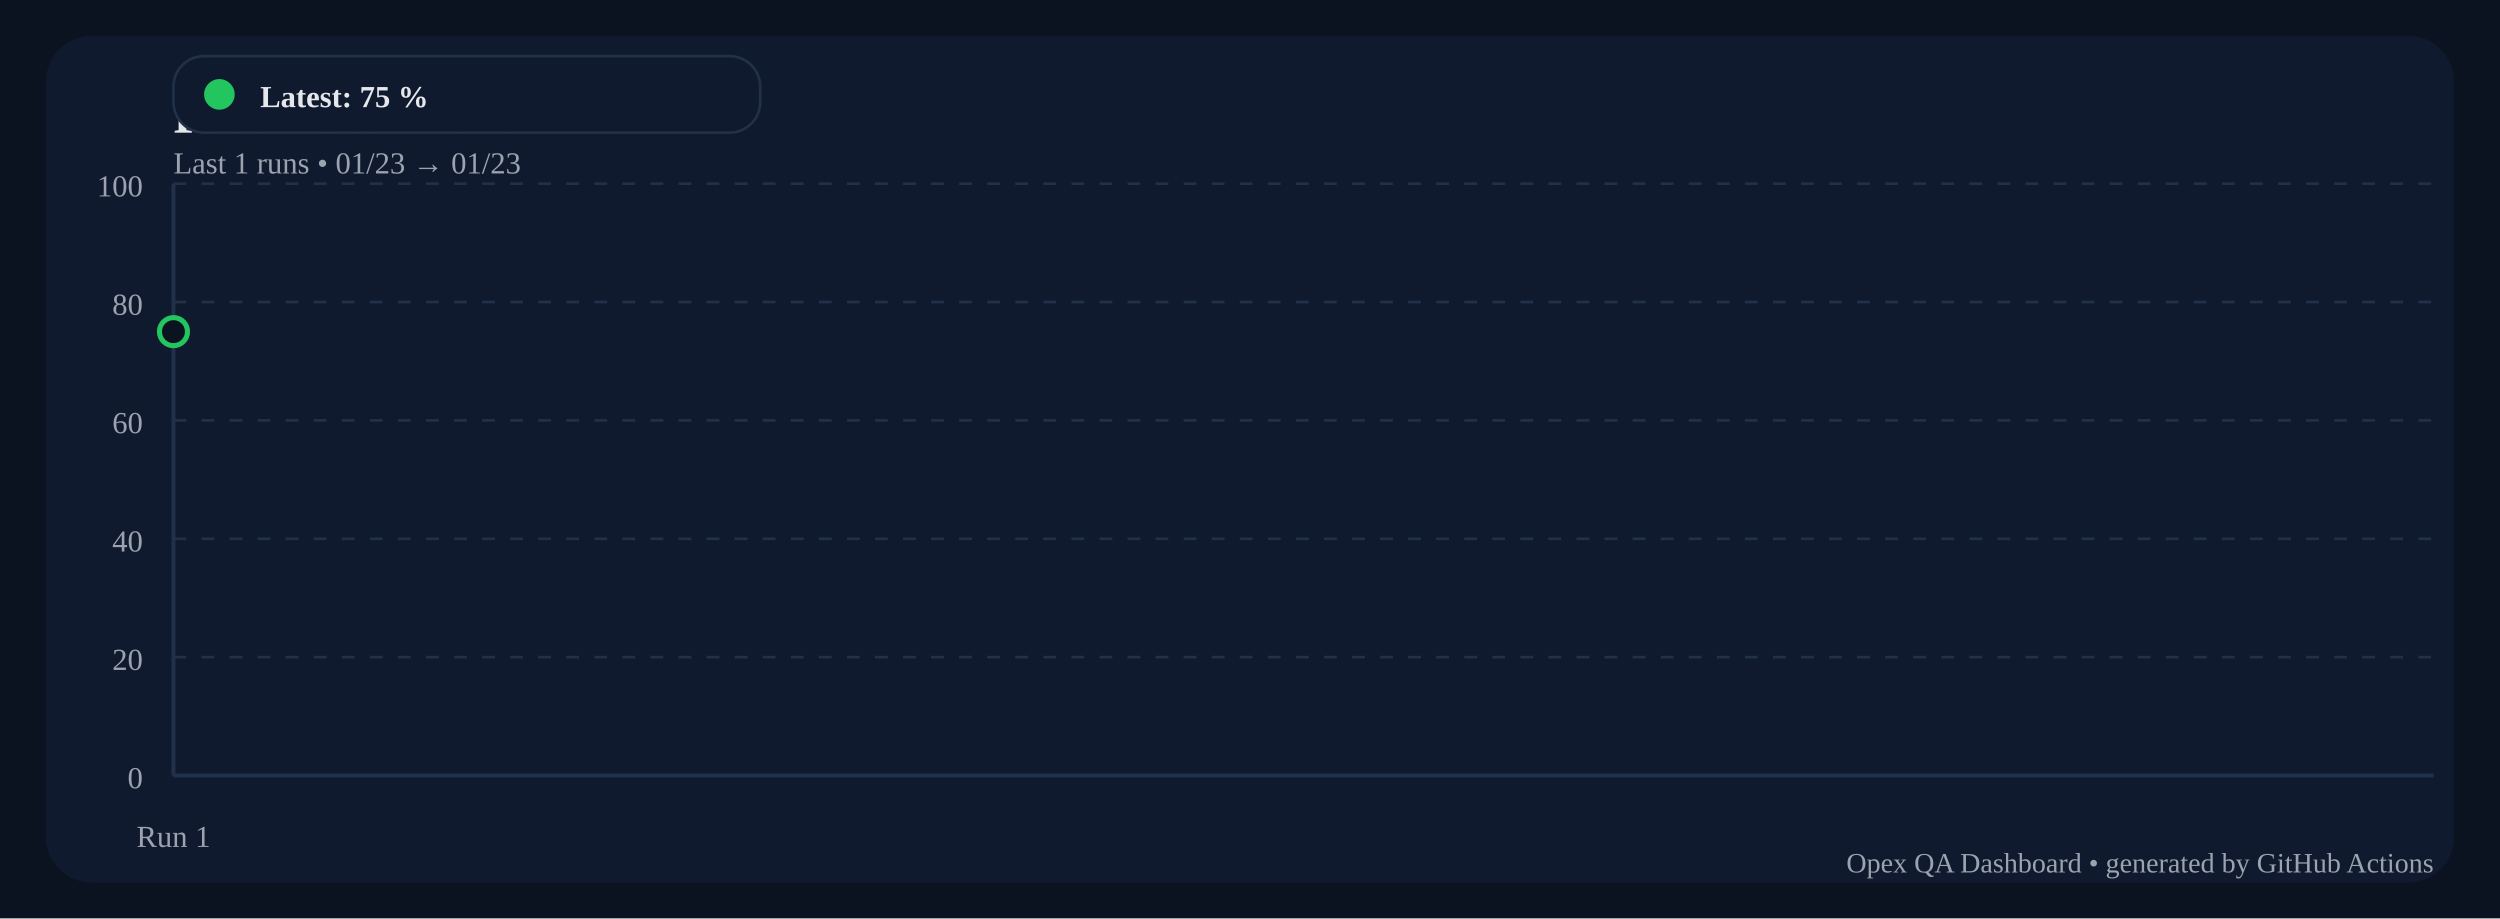
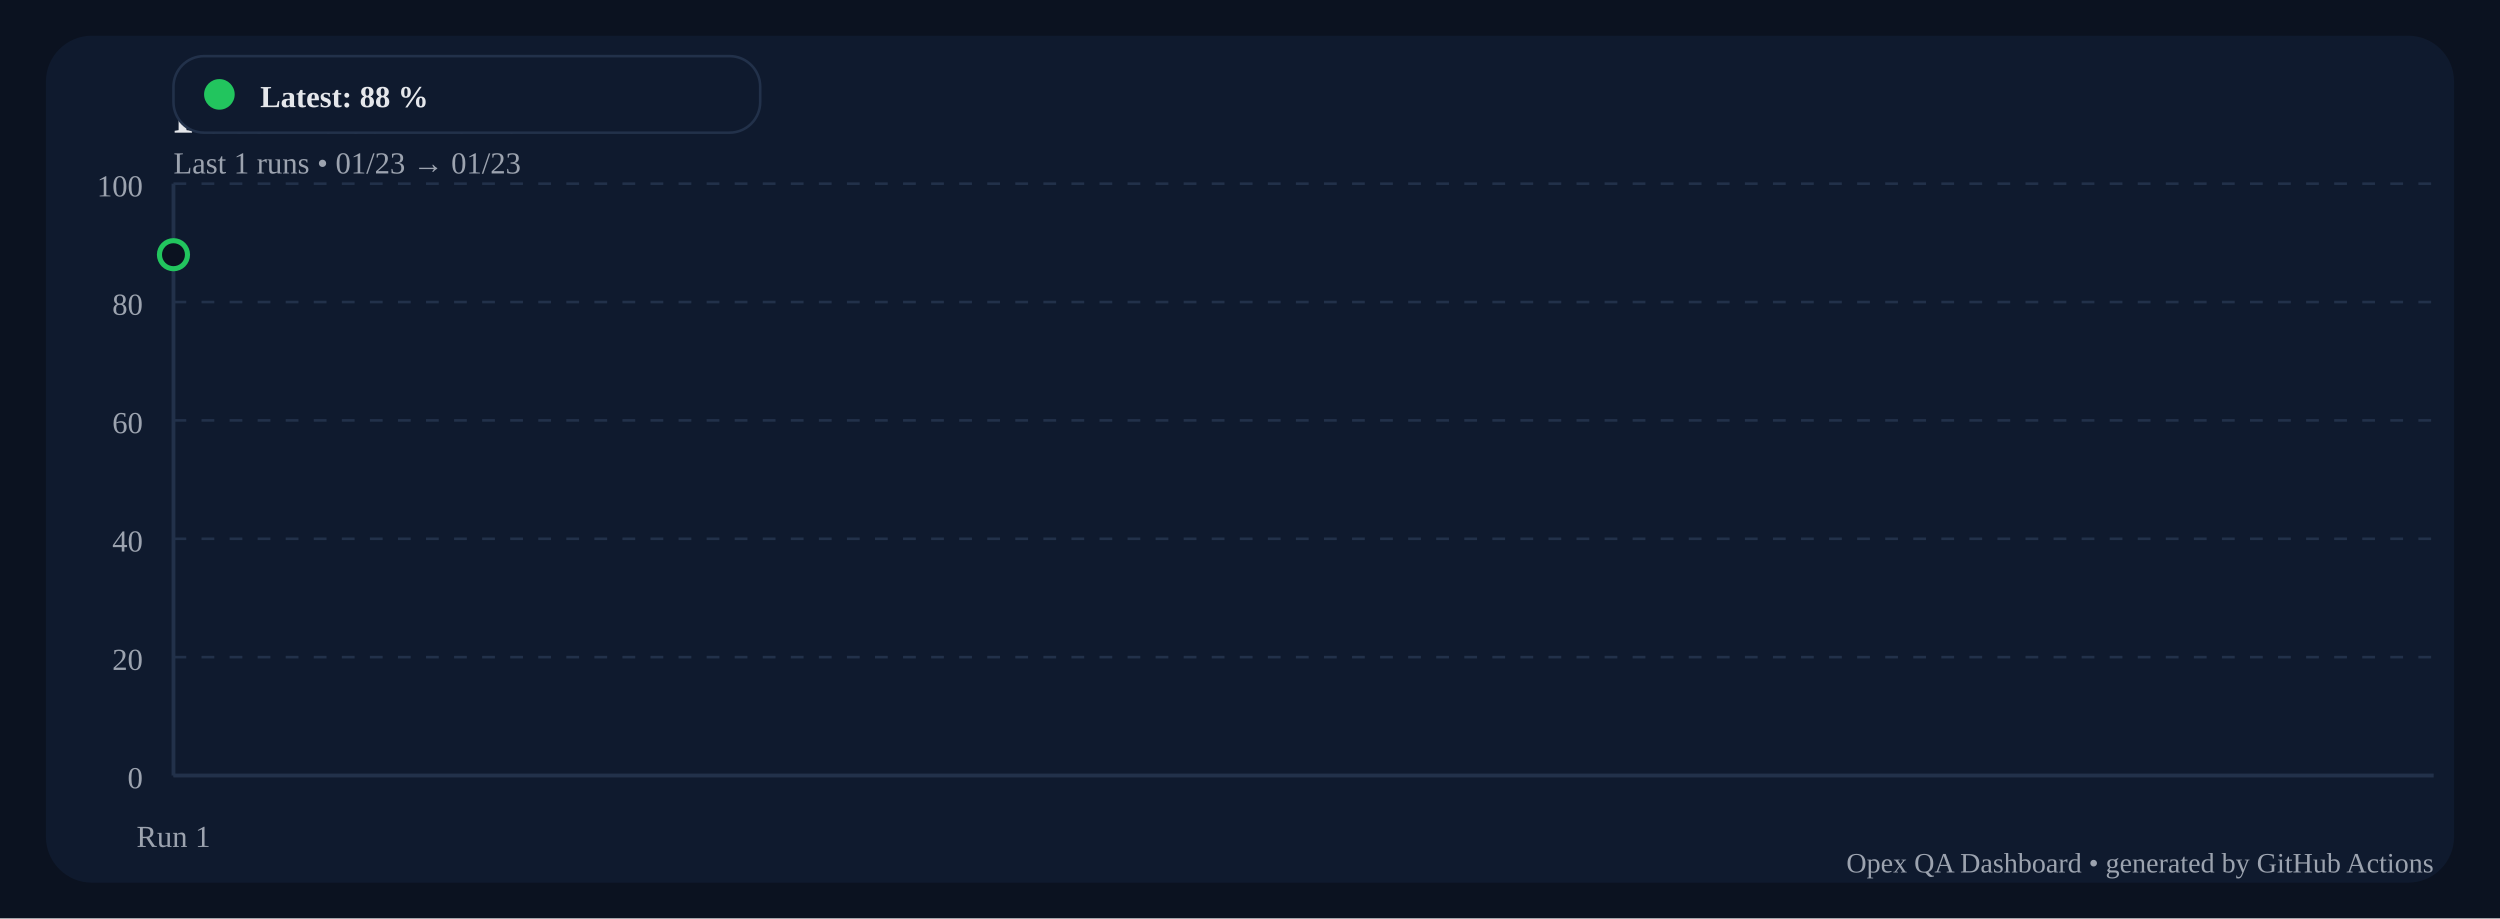
<svg xmlns="http://www.w3.org/2000/svg" width="980" height="360" viewBox="0 0 980 360">
  <defs>
    <linearGradient id="lineGlow_pass_rate.svg" x1="0" y1="0" x2="1" y2="0">
      <stop offset="0" stop-color="#22c55e" stop-opacity="0.15" />
      <stop offset="1" stop-color="#22c55e" stop-opacity="0.45" />
    </linearGradient>
  </defs>
  <rect x="0" y="0" width="980" height="360" fill="#0b1220" />
  <rect x="18" y="14" width="944" height="332" rx="18" fill="#0f1a2e" />
  <text x="68" y="52" fill="#e5e7eb" font-size="20" font-weight="800">Pass Rate Trend</text>
  <text x="68" y="68" fill="#9ca3af" font-size="12">Last 1 runs • 01/23 → 01/23</text>
  <g>
    <rect x="68" y="22" rx="12" ry="12" width="230" height="30" fill="#0f1a2e" stroke="#22314a" />
    <circle cx="86" cy="37" r="6" fill="#22c55e" />
    <text x="102" y="42" fill="#e5e7eb" font-size="12" font-weight="700">
-         Latest: 75 %
+         Latest: 88 %
      </text>
  </g>
  <line x1="68" y1="72" x2="954" y2="72" stroke="#22314a" stroke-dasharray="5 6" stroke-width="1" />
  <line x1="68" y1="118.4" x2="954" y2="118.4" stroke="#22314a" stroke-dasharray="5 6" stroke-width="1" />
  <line x1="68" y1="164.8" x2="954" y2="164.8" stroke="#22314a" stroke-dasharray="5 6" stroke-width="1" />
  <line x1="68" y1="211.2" x2="954" y2="211.2" stroke="#22314a" stroke-dasharray="5 6" stroke-width="1" />
  <line x1="68" y1="257.6" x2="954" y2="257.6" stroke="#22314a" stroke-dasharray="5 6" stroke-width="1" />
  <line x1="68" y1="304" x2="954" y2="304" stroke="#22314a" stroke-dasharray="5 6" stroke-width="1" />
  <line x1="68" y1="72" x2="68" y2="304" stroke="#22314a" stroke-width="1.5" />
  <line x1="68" y1="304" x2="954" y2="304" stroke="#22314a" stroke-width="1.5" />
  <text x="56" y="77" text-anchor="end" fill="#9ca3af" font-size="12">
        100
      </text>
  <text x="56" y="123.4" text-anchor="end" fill="#9ca3af" font-size="12">
        80
      </text>
  <text x="56" y="169.8" text-anchor="end" fill="#9ca3af" font-size="12">
        60
      </text>
  <text x="56" y="216.2" text-anchor="end" fill="#9ca3af" font-size="12">
        40
      </text>
  <text x="56" y="262.6" text-anchor="end" fill="#9ca3af" font-size="12">
        20
      </text>
  <text x="56" y="309" text-anchor="end" fill="#9ca3af" font-size="12">
        0
      </text>
  <text x="68" y="332" text-anchor="middle" fill="#9ca3af" font-size="12">Run 1</text>
-   <path d="M 68 130" fill="none" stroke="url(#lineGlow_pass_rate.svg)" stroke-width="10" stroke-linecap="round" opacity="0.65" />
-   <path d="M 68 130" fill="none" stroke="#22c55e" stroke-width="4" stroke-linecap="round" />
-   <circle cx="68" cy="130" r="5.5" fill="#0b1220" stroke="#22c55e" stroke-width="2" />
+   <path d="M 68 99.84" fill="none" stroke="url(#lineGlow_pass_rate.svg)" stroke-width="10" stroke-linecap="round" opacity="0.65" />
+   <path d="M 68 99.84" fill="none" stroke="#22c55e" stroke-width="4" stroke-linecap="round" />
+   <circle cx="68" cy="99.84" r="5.5" fill="#0b1220" stroke="#22c55e" stroke-width="2" />
  <text x="954" y="342" text-anchor="end" fill="#9ca3af" font-size="11">
      Opex QA Dashboard • generated by GitHub Actions
    </text>
</svg>
